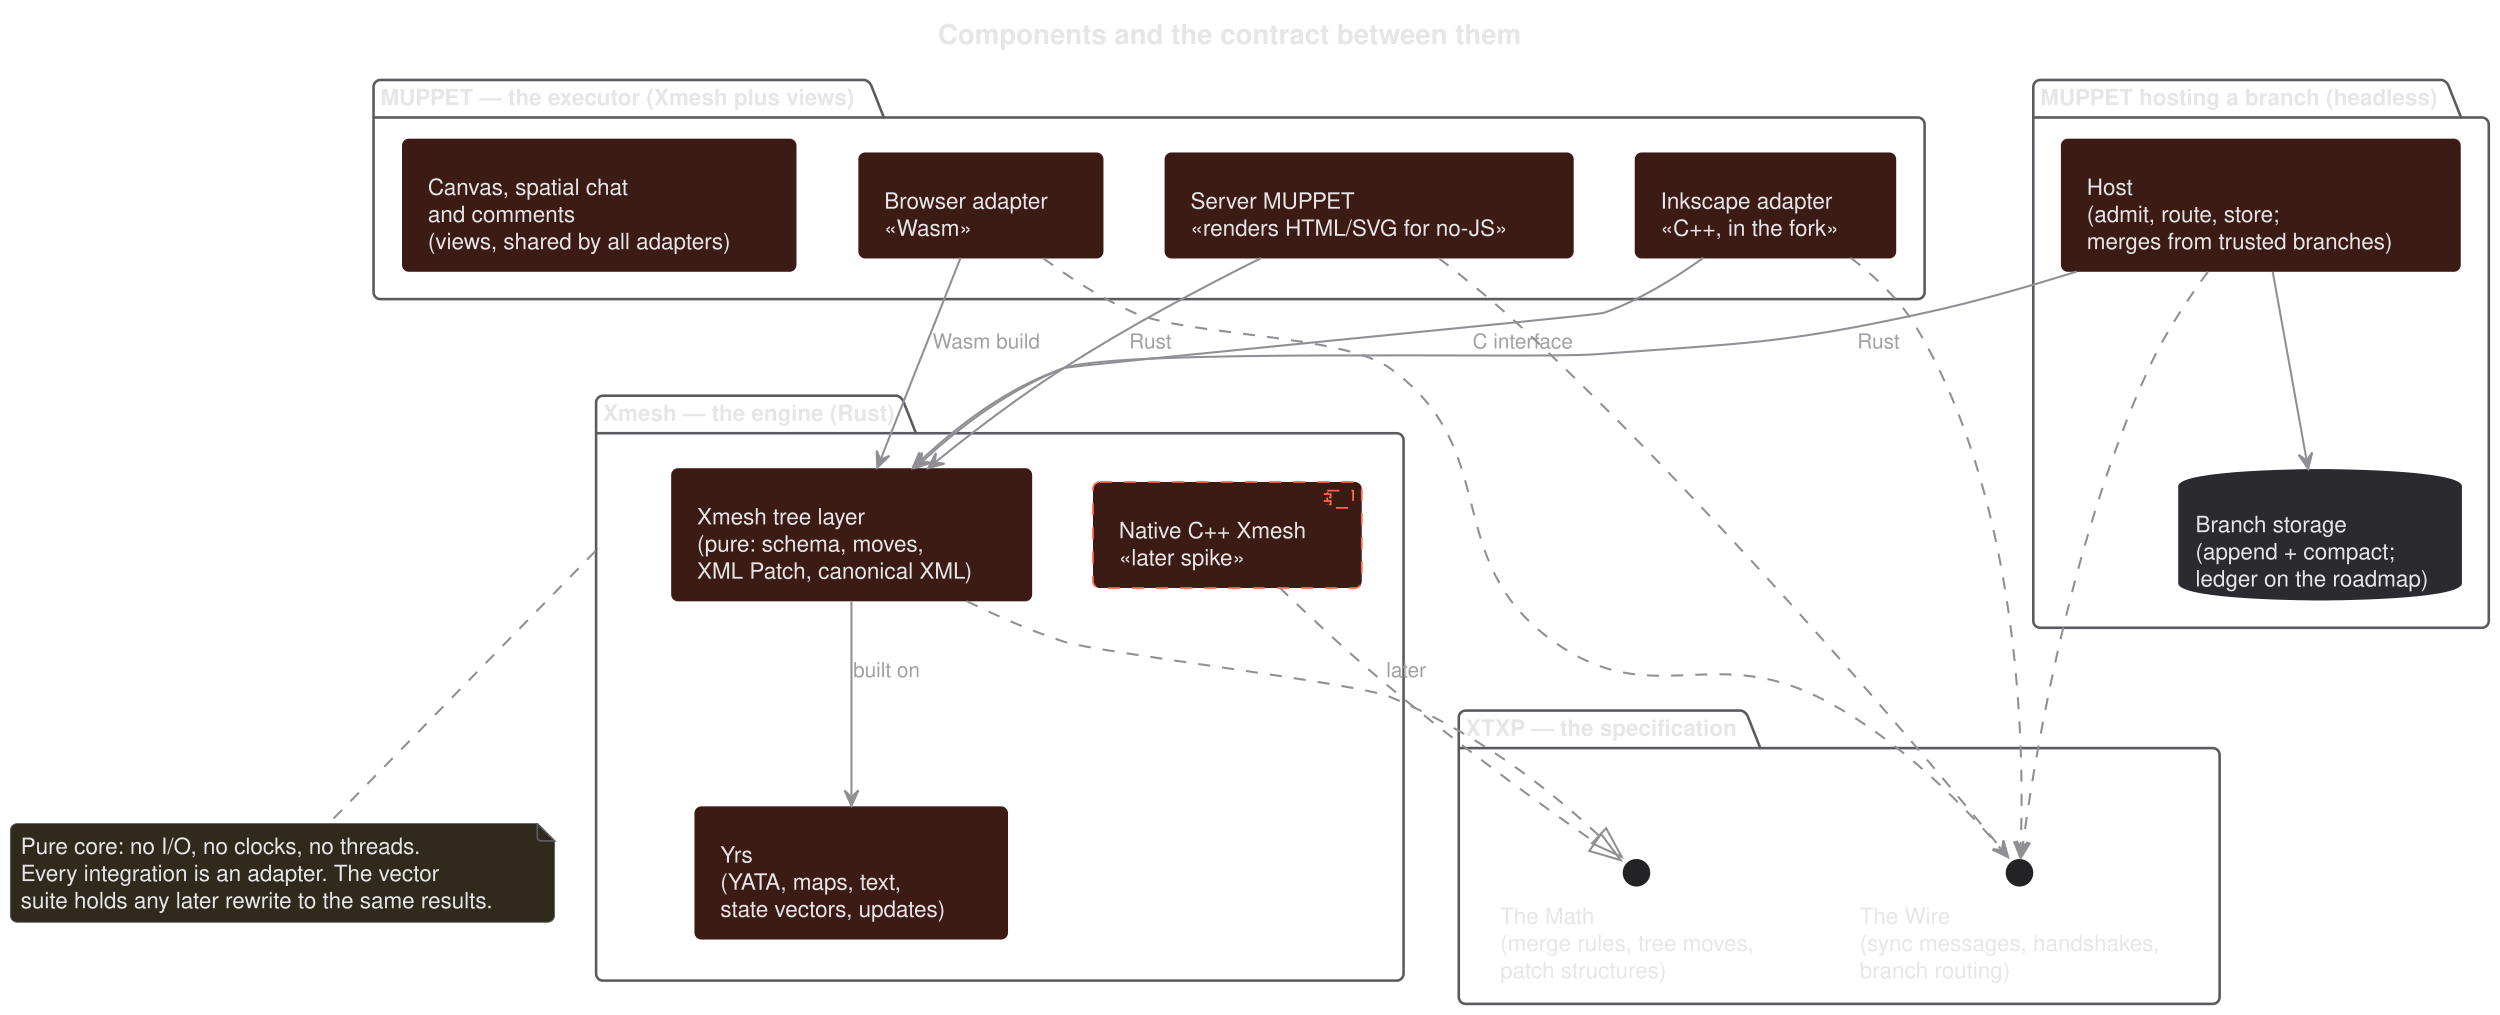
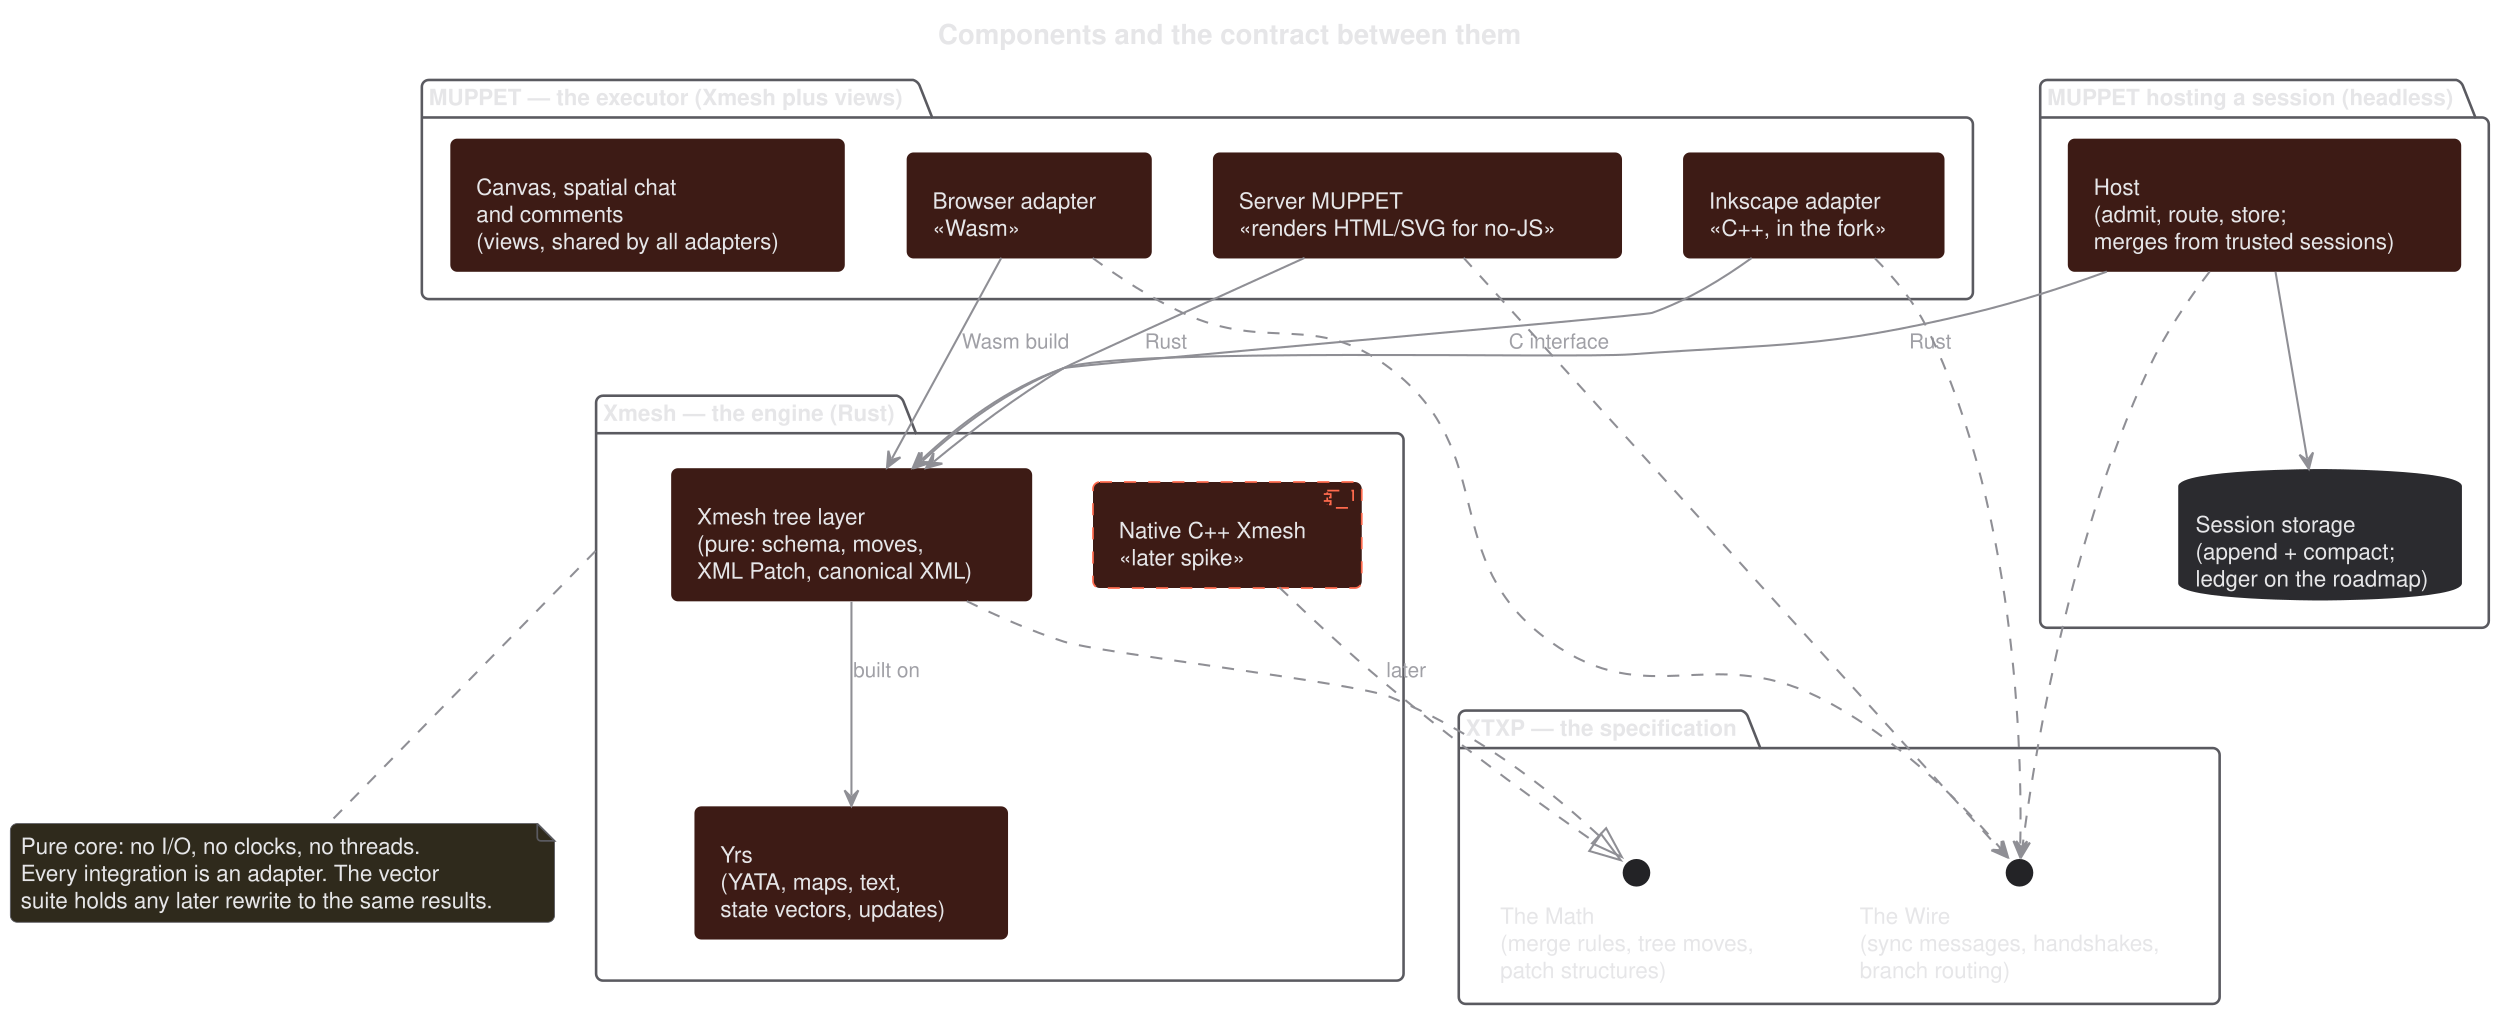
<svg xmlns="http://www.w3.org/2000/svg" contentStyleType="text/css" data-diagram-type="DESCRIPTION" height="588px" preserveAspectRatio="none" style="width:1449px;height:588px;" version="1.1" viewBox="0 0 1449 588" width="1449px" zoomAndPan="magnify">
  <defs />
  <g>
    <g class="title" data-source-line="2">
      <text fill="#E6E6E8" font-family="Helvetica" font-size="16" font-weight="bold" lengthAdjust="spacing" textLength="348.234" x="543.633" y="25.5">Components and the contract between them</text>
    </g>
    <g class="cluster" data-entity="spec" data-source-line="4" data-uid="ent0002" id="cluster_spec">
      <path d="M849.5,411.859 L1009.264,411.859 A6,6 0 0 1 1013.264,415.859 L1020.264,433.589 L1282.5,433.589 A4,4 0 0 1 1286.5,437.589 L1286.5,577.859 A4,4 0 0 1 1282.5,581.859 L849.5,581.859 A4,4 0 0 1 845.5,577.859 L845.5,415.859 A4,4 0 0 1 849.5,411.859" fill="none" style="stroke:#5A5A60;stroke-width:1.5;" />
      <line style="stroke:#5A5A60;stroke-width:1.5;" x1="845.5" x2="1020.264" y1="433.589" y2="433.589" />
      <text fill="#E6E6E8" font-family="Helvetica" font-size="13" font-weight="bold" lengthAdjust="spacing" textLength="161.764" x="849.5" y="426.453">XTXP — the specification</text>
    </g>
    <g class="cluster" data-entity="engine" data-source-line="9" data-uid="ent0005" id="cluster_engine">
      <path d="M349.5,229.359 L519.877,229.359 A6,6 0 0 1 523.877,233.359 L530.877,251.089 L809.5,251.089 A4,4 0 0 1 813.5,255.089 L813.5,564.359 A4,4 0 0 1 809.5,568.359 L349.5,568.359 A4,4 0 0 1 345.5,564.359 L345.5,233.359 A4,4 0 0 1 349.5,229.359" fill="none" style="stroke:#5A5A60;stroke-width:1.5;" />
      <line style="stroke:#5A5A60;stroke-width:1.5;" x1="345.5" x2="530.877" y1="251.089" y2="251.089" />
      <text fill="#E6E6E8" font-family="Helvetica" font-size="13" font-weight="bold" lengthAdjust="spacing" textLength="172.377" x="349.5" y="243.953">Xmesh — the engine (Rust)</text>
    </g>
    <g class="cluster" data-entity="muppet" data-source-line="15" data-uid="ent0009" id="cluster_muppet">
-       <path d="M220.5,46.359 L501.282,46.359 A6,6 0 0 1 505.282,50.359 L512.282,68.089 L1111.5,68.089 A4,4 0 0 1 1115.5,72.089 L1115.5,169.359 A4,4 0 0 1 1111.5,173.359 L220.5,173.359 A4,4 0 0 1 216.5,169.359 L216.5,50.359 A4,4 0 0 1 220.5,46.359" fill="none" style="stroke:#5A5A60;stroke-width:1.5;" />
-       <line style="stroke:#5A5A60;stroke-width:1.5;" x1="216.5" x2="512.282" y1="68.089" y2="68.089" />
-       <text fill="#E6E6E8" font-family="Helvetica" font-size="13" font-weight="bold" lengthAdjust="spacing" textLength="282.782" x="220.5" y="60.953">MUPPET — the executor (Xmesh plus views)</text>
+       <path d="M248.5,46.359 L529.282,46.359 A6,6 0 0 1 533.282,50.359 L540.282,68.089 L1139.5,68.089 A4,4 0 0 1 1143.5,72.089 L1143.5,169.359 A4,4 0 0 1 1139.5,173.359 L248.5,173.359 A4,4 0 0 1 244.5,169.359 L244.5,50.359 A4,4 0 0 1 248.5,46.359" fill="none" style="stroke:#5A5A60;stroke-width:1.5;" />
+       <line style="stroke:#5A5A60;stroke-width:1.5;" x1="244.5" x2="540.282" y1="68.089" y2="68.089" />
+       <text fill="#E6E6E8" font-family="Helvetica" font-size="13" font-weight="bold" lengthAdjust="spacing" textLength="282.782" x="248.5" y="60.953">MUPPET — the executor (Xmesh plus views)</text>
    </g>
    <g class="cluster" data-entity="hosting" data-source-line="22" data-uid="ent0014" id="cluster_hosting">
-       <path d="M1182.5,46.359 L1415.427,46.359 A6,6 0 0 1 1419.427,50.359 L1426.427,68.089 L1438.5,68.089 A4,4 0 0 1 1442.5,72.089 L1442.5,359.859 A4,4 0 0 1 1438.5,363.859 L1182.5,363.859 A4,4 0 0 1 1178.5,359.859 L1178.5,50.359 A4,4 0 0 1 1182.5,46.359" fill="none" style="stroke:#5A5A60;stroke-width:1.5;" />
-       <line style="stroke:#5A5A60;stroke-width:1.5;" x1="1178.5" x2="1426.427" y1="68.089" y2="68.089" />
-       <text fill="#E6E6E8" font-family="Helvetica" font-size="13" font-weight="bold" lengthAdjust="spacing" textLength="234.927" x="1182.5" y="60.953">MUPPET hosting a branch (headless)</text>
+       <path d="M1186.5,46.359 L1423.73,46.359 A6,6 0 0 1 1427.73,50.359 L1434.73,68.089 L1438.5,68.089 A4,4 0 0 1 1442.5,72.089 L1442.5,359.859 A4,4 0 0 1 1438.5,363.859 L1186.5,363.859 A4,4 0 0 1 1182.5,359.859 L1182.5,50.359 A4,4 0 0 1 1186.5,46.359" fill="none" style="stroke:#5A5A60;stroke-width:1.5;" />
+       <line style="stroke:#5A5A60;stroke-width:1.5;" x1="1182.5" x2="1434.73" y1="68.089" y2="68.089" />
+       <text fill="#E6E6E8" font-family="Helvetica" font-size="13" font-weight="bold" lengthAdjust="spacing" textLength="239.231" x="1186.5" y="60.953">MUPPET hosting a session (headless)</text>
    </g>
    <g class="entity" data-entity="math" data-source-line="5" data-uid="ent0003" id="entity_math">
      <ellipse cx="948.5" cy="505.859" fill="#232326" rx="8" ry="8" />
      <text fill="#E6E6E8" font-family="Helvetica" font-size="13" lengthAdjust="spacing" textLength="58.297" x="869.491" y="535.453">The Math</text>
      <text fill="#E6E6E8" font-family="Helvetica" font-size="13" lengthAdjust="spacing" textLength="158.019" x="869.491" y="551.183">(merge rules, tree moves,</text>
      <text fill="#E6E6E8" font-family="Helvetica" font-size="13" lengthAdjust="spacing" textLength="105.422" x="869.491" y="566.912">patch structures)</text>
    </g>
    <g class="entity" data-entity="wire" data-source-line="6" data-uid="ent0004" id="entity_wire">
      <ellipse cx="1170.5" cy="505.859" fill="#232326" rx="8" ry="8" />
      <text fill="#E6E6E8" font-family="Helvetica" font-size="13" lengthAdjust="spacing" textLength="55.745" x="1077.862" y="535.453">The Wire</text>
      <text fill="#E6E6E8" font-family="Helvetica" font-size="13" lengthAdjust="spacing" textLength="185.275" x="1077.862" y="551.183">(sync messages, handshakes,</text>
      <text fill="#E6E6E8" font-family="Helvetica" font-size="13" lengthAdjust="spacing" textLength="94.777" x="1077.862" y="566.912">branch routing)</text>
    </g>
    <g class="entity" data-entity="xm" data-source-line="10" data-uid="ent0006" id="entity_xm">
      <rect fill="#3D1B15" height="77.189" rx="4" ry="4" width="209.254" x="389" y="271.359" />
      <rect fill="#3D1B15" height="10" width="15" x="578.254" y="276.359" />
      <rect fill="#3D1B15" height="2" width="4" x="576.254" y="278.359" />
      <rect fill="#3D1B15" height="2" width="4" x="576.254" y="282.359" />
      <text fill="#E6E6E8" font-family="Helvetica" font-size="13" lengthAdjust="spacing" textLength="104.228" x="404" y="303.953">Xmesh tree layer</text>
      <text fill="#E6E6E8" font-family="Helvetica" font-size="13" lengthAdjust="spacing" textLength="140.582" x="404" y="319.683">(pure: schema, moves,</text>
      <text fill="#E6E6E8" font-family="Helvetica" font-size="13" lengthAdjust="spacing" textLength="169.254" x="404" y="335.412">XML Patch, canonical XML)</text>
    </g>
    <g class="entity" data-entity="yrs" data-source-line="11" data-uid="ent0007" id="entity_yrs">
      <rect fill="#3D1B15" height="77.189" rx="4" ry="4" width="181.762" x="402.5" y="467.359" />
      <rect fill="#3D1B15" height="10" width="15" x="564.262" y="472.359" />
      <rect fill="#3D1B15" height="2" width="4" x="562.262" y="474.359" />
      <rect fill="#3D1B15" height="2" width="4" x="562.262" y="478.359" />
      <text fill="#E6E6E8" font-family="Helvetica" font-size="13" lengthAdjust="spacing" textLength="20.579" x="417.5" y="499.953">Yrs</text>
      <text fill="#E6E6E8" font-family="Helvetica" font-size="13" lengthAdjust="spacing" textLength="115.134" x="417.5" y="515.683">(YATA, maps, text,</text>
      <text fill="#E6E6E8" font-family="Helvetica" font-size="13" lengthAdjust="spacing" textLength="141.762" x="417.5" y="531.412">state vectors, updates)</text>
    </g>
    <g class="entity" data-entity="xcpp" data-source-line="12" data-uid="ent0008" id="entity_xcpp">
      <rect fill="#3D1B15" height="61.459" rx="4" ry="4" style="stroke:#FF6A4D;stroke-width:1;stroke-dasharray:7,7;" width="155.775" x="633.5" y="279.359" />
      <rect fill="#3D1B15" height="10" style="stroke:#FF6A4D;stroke-width:1;stroke-dasharray:7,7;" width="15" x="769.275" y="284.359" />
      <rect fill="#3D1B15" height="2" style="stroke:#FF6A4D;stroke-width:1;stroke-dasharray:7,7;" width="4" x="767.275" y="286.359" />
      <rect fill="#3D1B15" height="2" style="stroke:#FF6A4D;stroke-width:1;stroke-dasharray:7,7;" width="4" x="767.275" y="290.359" />
      <text fill="#E6E6E8" font-family="Helvetica" font-size="13" lengthAdjust="spacing" textLength="115.775" x="648.5" y="311.953">Native C++ Xmesh</text>
      <text fill="#E6E6E8" font-family="Helvetica" font-size="13" lengthAdjust="spacing" textLength="78.66" x="648.5" y="327.683">«later spike»</text>
    </g>
    <g class="entity" data-entity="mink" data-source-line="16" data-uid="ent0010" id="entity_mink">
-       <rect fill="#3D1B15" height="61.459" rx="4" ry="4" width="151.541" x="947.5" y="88.359" />
-       <rect fill="#3D1B15" height="10" width="15" x="1079.041" y="93.359" />
-       <rect fill="#3D1B15" height="2" width="4" x="1077.041" y="95.359" />
-       <rect fill="#3D1B15" height="2" width="4" x="1077.041" y="99.359" />
-       <text fill="#E6E6E8" font-family="Helvetica" font-size="13" lengthAdjust="spacing" textLength="106.336" x="962.5" y="120.953">Inkscape adapter</text>
-       <text fill="#E6E6E8" font-family="Helvetica" font-size="13" lengthAdjust="spacing" textLength="111.541" x="962.5" y="136.683">«C++, in the fork»</text>
+       <rect fill="#3D1B15" height="61.459" rx="4" ry="4" width="151.541" x="975.5" y="88.359" />
+       <rect fill="#3D1B15" height="10" width="15" x="1107.041" y="93.359" />
+       <rect fill="#3D1B15" height="2" width="4" x="1105.041" y="95.359" />
+       <rect fill="#3D1B15" height="2" width="4" x="1105.041" y="99.359" />
+       <text fill="#E6E6E8" font-family="Helvetica" font-size="13" lengthAdjust="spacing" textLength="106.336" x="990.5" y="120.953">Inkscape adapter</text>
+       <text fill="#E6E6E8" font-family="Helvetica" font-size="13" lengthAdjust="spacing" textLength="111.541" x="990.5" y="136.683">«C++, in the fork»</text>
    </g>
    <g class="entity" data-entity="mwasm" data-source-line="17" data-uid="ent0011" id="entity_mwasm">
-       <rect fill="#3D1B15" height="61.459" rx="4" ry="4" width="142.07" x="497.5" y="88.359" />
-       <rect fill="#3D1B15" height="10" width="15" x="619.57" y="93.359" />
-       <rect fill="#3D1B15" height="2" width="4" x="617.57" y="95.359" />
-       <rect fill="#3D1B15" height="2" width="4" x="617.57" y="99.359" />
-       <text fill="#E6E6E8" font-family="Helvetica" font-size="13" lengthAdjust="spacing" textLength="102.07" x="512.5" y="120.953">Browser adapter</text>
-       <text fill="#E6E6E8" font-family="Helvetica" font-size="13" lengthAdjust="spacing" textLength="53.504" x="512.5" y="136.683">«Wasm»</text>
+       <rect fill="#3D1B15" height="61.459" rx="4" ry="4" width="142.07" x="525.5" y="88.359" />
+       <rect fill="#3D1B15" height="10" width="15" x="647.57" y="93.359" />
+       <rect fill="#3D1B15" height="2" width="4" x="645.57" y="95.359" />
+       <rect fill="#3D1B15" height="2" width="4" x="645.57" y="99.359" />
+       <text fill="#E6E6E8" font-family="Helvetica" font-size="13" lengthAdjust="spacing" textLength="102.07" x="540.5" y="120.953">Browser adapter</text>
+       <text fill="#E6E6E8" font-family="Helvetica" font-size="13" lengthAdjust="spacing" textLength="53.504" x="540.5" y="136.683">«Wasm»</text>
    </g>
    <g class="entity" data-entity="msrv" data-source-line="18" data-uid="ent0012" id="entity_msrv">
-       <rect fill="#3D1B15" height="61.459" rx="4" ry="4" width="237.12" x="675" y="88.359" />
-       <rect fill="#3D1B15" height="10" width="15" x="892.12" y="93.359" />
-       <rect fill="#3D1B15" height="2" width="4" x="890.12" y="95.359" />
-       <rect fill="#3D1B15" height="2" width="4" x="890.12" y="99.359" />
-       <text fill="#E6E6E8" font-family="Helvetica" font-size="13" lengthAdjust="spacing" textLength="98.478" x="690" y="120.953">Server MUPPET</text>
-       <text fill="#E6E6E8" font-family="Helvetica" font-size="13" lengthAdjust="spacing" textLength="197.12" x="690" y="136.683">«renders HTML/SVG for no-JS»</text>
+       <rect fill="#3D1B15" height="61.459" rx="4" ry="4" width="237.12" x="703" y="88.359" />
+       <rect fill="#3D1B15" height="10" width="15" x="920.12" y="93.359" />
+       <rect fill="#3D1B15" height="2" width="4" x="918.12" y="95.359" />
+       <rect fill="#3D1B15" height="2" width="4" x="918.12" y="99.359" />
+       <text fill="#E6E6E8" font-family="Helvetica" font-size="13" lengthAdjust="spacing" textLength="98.478" x="718" y="120.953">Server MUPPET</text>
+       <text fill="#E6E6E8" font-family="Helvetica" font-size="13" lengthAdjust="spacing" textLength="197.12" x="718" y="136.683">«renders HTML/SVG for no-JS»</text>
    </g>
    <g class="entity" data-entity="mviews" data-source-line="19" data-uid="ent0013" id="entity_mviews">
-       <rect fill="#3D1B15" height="77.189" rx="4" ry="4" width="228.64" x="233" y="80.359" />
-       <rect fill="#3D1B15" height="10" width="15" x="441.64" y="85.359" />
-       <rect fill="#3D1B15" height="2" width="4" x="439.64" y="87.359" />
-       <rect fill="#3D1B15" height="2" width="4" x="439.64" y="91.359" />
-       <text fill="#E6E6E8" font-family="Helvetica" font-size="13" lengthAdjust="spacing" textLength="123.64" x="248" y="112.953">Canvas, spatial chat</text>
-       <text fill="#E6E6E8" font-family="Helvetica" font-size="13" lengthAdjust="spacing" textLength="90.968" x="248" y="128.683">and comments</text>
-       <text fill="#E6E6E8" font-family="Helvetica" font-size="13" lengthAdjust="spacing" textLength="188.64" x="248" y="144.412">(views, shared by all adapters)</text>
+       <rect fill="#3D1B15" height="77.189" rx="4" ry="4" width="228.64" x="261" y="80.359" />
+       <rect fill="#3D1B15" height="10" width="15" x="469.64" y="85.359" />
+       <rect fill="#3D1B15" height="2" width="4" x="467.64" y="87.359" />
+       <rect fill="#3D1B15" height="2" width="4" x="467.64" y="91.359" />
+       <text fill="#E6E6E8" font-family="Helvetica" font-size="13" lengthAdjust="spacing" textLength="123.64" x="276" y="112.953">Canvas, spatial chat</text>
+       <text fill="#E6E6E8" font-family="Helvetica" font-size="13" lengthAdjust="spacing" textLength="90.968" x="276" y="128.683">and comments</text>
+       <text fill="#E6E6E8" font-family="Helvetica" font-size="13" lengthAdjust="spacing" textLength="188.64" x="276" y="144.412">(views, shared by all adapters)</text>
    </g>
-     <g class="entity" data-entity="branch" data-source-line="23" data-uid="ent0015" id="entity_branch">
-       <rect fill="#3D1B15" height="77.189" rx="4" ry="4" width="231.75" x="1194.5" y="80.359" />
-       <rect fill="#3D1B15" height="10" width="15" x="1406.25" y="85.359" />
-       <rect fill="#3D1B15" height="2" width="4" x="1404.25" y="87.359" />
-       <rect fill="#3D1B15" height="2" width="4" x="1404.25" y="91.359" />
-       <text fill="#E6E6E8" font-family="Helvetica" font-size="13" lengthAdjust="spacing" textLength="28.571" x="1209.5" y="112.953">Host</text>
-       <text fill="#E6E6E8" font-family="Helvetica" font-size="13" lengthAdjust="spacing" textLength="121.107" x="1209.5" y="128.683">(admit, route, store;</text>
-       <text fill="#E6E6E8" font-family="Helvetica" font-size="13" lengthAdjust="spacing" textLength="191.75" x="1209.5" y="144.412">merges from trusted branches)</text>
+     <g class="entity" data-entity="session" data-source-line="23" data-uid="ent0015" id="entity_session">
+       <rect fill="#3D1B15" height="77.189" rx="4" ry="4" width="228.011" x="1198.5" y="80.359" />
+       <rect fill="#3D1B15" height="10" width="15" x="1406.511" y="85.359" />
+       <rect fill="#3D1B15" height="2" width="4" x="1404.511" y="87.359" />
+       <rect fill="#3D1B15" height="2" width="4" x="1404.511" y="91.359" />
+       <text fill="#E6E6E8" font-family="Helvetica" font-size="13" lengthAdjust="spacing" textLength="28.571" x="1213.5" y="112.953">Host</text>
+       <text fill="#E6E6E8" font-family="Helvetica" font-size="13" lengthAdjust="spacing" textLength="121.107" x="1213.5" y="128.683">(admit, route, store;</text>
+       <text fill="#E6E6E8" font-family="Helvetica" font-size="13" lengthAdjust="spacing" textLength="188.011" x="1213.5" y="144.412">merges from trusted sessions)</text>
    </g>
    <g class="entity" data-entity="store" data-source-line="24" data-uid="ent0016" id="entity_store">
      <path d="M1262.5,281.859 C1262.5,271.859 1344.717,271.859 1344.717,271.859 C1344.717,271.859 1426.935,271.859 1426.935,281.859 L1426.935,338.048 C1426.935,348.048 1344.717,348.048 1344.717,348.048 C1344.717,348.048 1262.5,348.048 1262.5,338.048 L1262.5,281.859" fill="#2B2B2F" />
      <path d="M1262.5,281.859 C1262.5,291.859 1344.717,291.859 1344.717,291.859 C1344.717,291.859 1426.935,291.859 1426.935,281.859" fill="none" />
-       <text fill="#E6E6E8" font-family="Helvetica" font-size="13" lengthAdjust="spacing" textLength="93.806" x="1272.5" y="308.453">Branch storage</text>
+       <text fill="#E6E6E8" font-family="Helvetica" font-size="13" lengthAdjust="spacing" textLength="98.579" x="1272.5" y="308.453">Session storage</text>
      <text fill="#E6E6E8" font-family="Helvetica" font-size="13" lengthAdjust="spacing" textLength="124.566" x="1272.5" y="324.183">(append + compact;</text>
      <text fill="#E6E6E8" font-family="Helvetica" font-size="13" lengthAdjust="spacing" textLength="144.435" x="1272.5" y="339.912">ledger on the roadmap)</text>
    </g>
    <g class="entity" data-entity="GMN29" data-source-line="41" data-uid="ent0030" id="entity_GMN29">
      <path d="M6,481.359 L6,530.548 A4,4 0 0 0 10,534.548 L317.404,534.548 A4,4 0 0 0 321.404,530.548 L321.404,487.359 L311.404,477.359 L10,477.359 A4,4 0 0 0 6,481.359" fill="#2F2A1C" style="stroke:#5A5A60;stroke-width:0.5;" />
      <path d="M311.404,477.359 L311.404,485.359 A2,2 0 0 0 313.404,487.359 L321.404,487.359 L311.404,477.359" fill="#2F2A1C" style="stroke:#5A5A60;stroke-width:1;" />
      <text fill="#E6E6E8" font-family="Helvetica" font-size="13" lengthAdjust="spacing" textLength="247.603" x="12" y="494.953">Pure core: no I/O, no clocks, no threads.</text>
      <text fill="#E6E6E8" font-family="Helvetica" font-size="13" lengthAdjust="spacing" textLength="261.435" x="12" y="510.683">Every integration is an adapter. The vector</text>
      <text fill="#E6E6E8" font-family="Helvetica" font-size="13" lengthAdjust="spacing" textLength="294.404" x="12" y="526.412">suite holds any later rewrite to the same results.</text>
    </g>
    <g class="link" data-entity-1="xm" data-entity-2="yrs" data-source-line="27" data-uid="lnk17" id="link_xm_yrs">
      <path d="M493.5,348.729 C493.5,382.909 493.5,426.939 493.5,461.089" fill="none" id="xm-to-yrs" style="stroke:#8F8F95;stroke-width:1.2;" />
      <polygon fill="#8F8F95" points="493.5,467.089,497.5,458.089,493.5,462.089,489.5,458.089,493.5,467.089" style="stroke:#8F8F95;stroke-width:1.2;" />
      <text fill="#A0A0A6" font-family="Helvetica" font-size="12" lengthAdjust="spacing" textLength="41.842" x="494.5" y="392.484">built on</text>
    </g>
    <g class="link" data-entity-1="xm" data-entity-2="math" data-source-line="28" data-uid="lnk18" id="link_xm_math">
      <path d="M560.32,348.409 C578.14,357.189 597.68,365.749 616.5,371.859 C636.76,378.439 785.81,395.739 805.5,403.859 C862.54,427.389 905.879,464.819 926.829,484.399" fill="none" id="xm-to-math" style="stroke:#8F8F95;stroke-width:1.2;stroke-dasharray:7,7;" />
      <polygon fill="none" points="939.98,496.689,930.926,480.015,922.732,488.782,939.98,496.689" style="stroke:#8F8F95;stroke-width:1.2;" />
    </g>
    <g class="link" data-entity-1="xcpp" data-entity-2="math" data-source-line="29" data-uid="lnk19" id="link_xcpp_math">
      <path d="M741.49,340.439 C758.88,357.189 781.44,378.249 802.5,395.859 C852.25,437.449 901.159,472.071 924.559,488.301" fill="none" id="xcpp-to-math" style="stroke:#8F8F95;stroke-width:1.2;stroke-dasharray:7,7;" />
      <polygon fill="none" points="939.35,498.559,927.979,483.371,921.14,493.231,939.35,498.559" style="stroke:#8F8F95;stroke-width:1.2;" />
      <text fill="#A0A0A6" font-family="Helvetica" font-size="12" lengthAdjust="spacing" textLength="25.084" x="803.5" y="392.484">later</text>
    </g>
    <g class="link" data-entity-1="mink" data-entity-2="xm" data-source-line="30" data-uid="lnk20" id="link_mink_xm">
-       <path d="M987.28,149.419 C970.65,161.379 950.09,174.059 929.5,181.359 C925.38,182.819 620.56,211.729 616.5,213.359 C584.13,226.329 557.583,246.436 534.813,267.206" fill="none" id="mink-to-xm" style="stroke:#8F8F95;stroke-width:1.2;" />
-       <polygon fill="#8F8F95" points="530.38,271.249,539.725,268.139,534.074,267.88,534.334,262.229,530.38,271.249" style="stroke:#8F8F95;stroke-width:1.2;" />
-       <text fill="#A0A0A6" font-family="Helvetica" font-size="12" lengthAdjust="spacing" textLength="62.607" x="853.5" y="201.984">C interface</text>
+       <path d="M1015.3,149.499 C998.69,161.479 978.12,174.149 957.5,181.359 C953.01,182.929 620.92,211.609 616.5,213.359 C584.07,226.189 557.517,246.29 534.767,267.1" fill="none" id="mink-to-xm" style="stroke:#8F8F95;stroke-width:1.2;" />
+       <polygon fill="#8F8F95" points="530.34,271.149,539.681,268.026,534.029,267.775,534.281,262.123,530.34,271.149" style="stroke:#8F8F95;stroke-width:1.2;" />
+       <text fill="#A0A0A6" font-family="Helvetica" font-size="12" lengthAdjust="spacing" textLength="62.607" x="874.5" y="201.984">C interface</text>
    </g>
    <g class="link" data-entity-1="mwasm" data-entity-2="xm" data-source-line="31" data-uid="lnk21" id="link_mwasm_xm">
-       <path d="M556.78,149.389 C543.76,182.199 524.923,229.672 510.712,265.492" fill="none" id="mwasm-to-xm" style="stroke:#8F8F95;stroke-width:1.2;" />
-       <polygon fill="#8F8F95" points="508.5,271.069,515.537,264.179,510.344,266.422,508.101,261.229,508.5,271.069" style="stroke:#8F8F95;stroke-width:1.2;" />
-       <text fill="#A0A0A6" font-family="Helvetica" font-size="12" lengthAdjust="spacing" textLength="66.387" x="540.5" y="201.984">Wasm build</text>
+       <path d="M580.41,149.389 C562.53,182.199 536.48,229.98 516.97,265.8" fill="none" id="mwasm-to-xm" style="stroke:#8F8F95;stroke-width:1.2;" />
+       <polygon fill="#8F8F95" points="514.1,271.069,521.918,265.079,516.492,266.678,514.892,261.252,514.1,271.069" style="stroke:#8F8F95;stroke-width:1.2;" />
+       <text fill="#A0A0A6" font-family="Helvetica" font-size="12" lengthAdjust="spacing" textLength="66.387" x="557.5" y="201.984">Wasm build</text>
    </g>
    <g class="link" data-entity-1="msrv" data-entity-2="xm" data-source-line="32" data-uid="lnk22" id="link_msrv_xm">
-       <path d="M730.98,149.539 C696.4,166.779 653.15,189.709 616.5,213.359 C589.35,230.879 565.413,249.074 542.623,267.524" fill="none" id="msrv-to-xm" style="stroke:#8F8F95;stroke-width:1.2;" />
-       <polygon fill="#8F8F95" points="537.96,271.299,547.472,268.745,541.846,268.153,542.438,262.527,537.96,271.299" style="stroke:#8F8F95;stroke-width:1.2;" />
-       <text fill="#A0A0A6" font-family="Helvetica" font-size="12" lengthAdjust="spacing" textLength="25.078" x="654.5" y="201.984">Rust</text>
+       <path d="M756.11,149.469 C697.36,176.099 619.81,211.359 616.5,213.359 C588.51,230.289 564.133,248.737 541.323,267.507" fill="none" id="msrv-to-xm" style="stroke:#8F8F95;stroke-width:1.2;" />
+       <polygon fill="#8F8F95" points="536.69,271.319,546.181,268.689,540.551,268.142,541.098,262.512,536.69,271.319" style="stroke:#8F8F95;stroke-width:1.2;" />
+       <text fill="#A0A0A6" font-family="Helvetica" font-size="12" lengthAdjust="spacing" textLength="25.078" x="663.5" y="201.984">Rust</text>
    </g>
-     <g class="link" data-entity-1="branch" data-entity-2="xm" data-source-line="33" data-uid="lnk23" id="link_branch_xm">
-       <path d="M1203.65,157.379 C1175.27,166.279 1144.46,175.029 1115.5,181.359 C1031.92,199.629 1009.81,198.909 924.5,205.359 C890.36,207.939 648.74,201.839 616.5,213.359 C583.15,225.269 556.098,245.897 533.358,267.207" fill="none" id="branch-to-xm" style="stroke:#8F8F95;stroke-width:1.2;" />
-       <polygon fill="#8F8F95" points="528.98,271.309,538.282,268.074,532.628,267.89,532.812,262.236,528.98,271.309" style="stroke:#8F8F95;stroke-width:1.2;" />
-       <text fill="#A0A0A6" font-family="Helvetica" font-size="12" lengthAdjust="spacing" textLength="25.078" x="1076.5" y="201.984">Rust</text>
+     <g class="link" data-entity-1="session" data-entity-2="xm" data-source-line="33" data-uid="lnk23" id="link_session_xm">
+       <path d="M1221.13,157.419 C1196.29,166.429 1169.16,175.219 1143.5,181.359 C1057.29,201.979 1033.91,198.939 945.5,205.359 C909.03,208.009 650.95,201.089 616.5,213.359 C583.14,225.249 556.086,245.865 533.356,267.185" fill="none" id="session-to-xm" style="stroke:#8F8F95;stroke-width:1.2;" />
+       <polygon fill="#8F8F95" points="528.98,271.289,538.281,268.05,532.627,267.869,532.808,262.215,528.98,271.289" style="stroke:#8F8F95;stroke-width:1.2;" />
+       <text fill="#A0A0A6" font-family="Helvetica" font-size="12" lengthAdjust="spacing" textLength="25.078" x="1106.5" y="201.984">Rust</text>
    </g>
    <g class="link" data-entity-1="mink" data-entity-2="wire" data-source-line="34" data-uid="lnk24" id="link_mink_wire">
-       <path d="M1072.66,149.429 C1086.9,160.289 1101.12,173.799 1110.5,189.359 C1175.25,296.809 1172.786,453.105 1171.176,490.835" fill="none" id="mink-to-wire" style="stroke:#8F8F95;stroke-width:1.2;stroke-dasharray:7,7;" />
-       <polygon fill="#8F8F95" points="1170.92,496.829,1175.3,488.008,1171.133,491.834,1167.307,487.667,1170.92,496.829" style="stroke:#8F8F95;stroke-width:1.2;" />
+       <path d="M1086.65,149.689 C1097.86,160.999 1109.23,174.709 1116.5,189.359 C1171.84,300.859 1171.825,452.791 1170.915,490.531" fill="none" id="mink-to-wire" style="stroke:#8F8F95;stroke-width:1.2;stroke-dasharray:7,7;" />
+       <polygon fill="#8F8F95" points="1170.77,496.529,1174.986,487.628,1170.89,491.531,1166.988,487.436,1170.77,496.529" style="stroke:#8F8F95;stroke-width:1.2;" />
    </g>
    <g class="link" data-entity-1="mwasm" data-entity-2="wire" data-source-line="35" data-uid="lnk25" id="link_mwasm_wire">
-       <path d="M604.68,149.669 C620.14,161.089 638.89,173.299 657.5,181.359 C688.38,194.739 778.15,193.759 805.5,213.359 C872.25,261.209 833.59,324.239 900.5,371.859 C957.1,412.139 991.22,373.069 1053.5,403.859 C1102.33,427.999 1143.4,472.801 1159.92,492.201" fill="none" id="mwasm-to-wire" style="stroke:#8F8F95;stroke-width:1.2;stroke-dasharray:7,7;" />
-       <polygon fill="#8F8F95" points="1163.81,496.769,1161.02,487.324,1160.568,492.963,1154.93,492.51,1163.81,496.769" style="stroke:#8F8F95;stroke-width:1.2;" />
+       <path d="M633.31,149.549 C648.71,160.809 667.26,172.929 685.5,181.359 C735.61,204.499 761.57,179.939 805.5,213.359 C870.5,262.809 832.12,324.279 898.5,371.859 C955.67,412.839 990.4,372.769 1053.5,403.859 C1102.36,427.939 1143.414,472.768 1159.924,492.188" fill="none" id="mwasm-to-wire" style="stroke:#8F8F95;stroke-width:1.2;stroke-dasharray:7,7;" />
+       <polygon fill="#8F8F95" points="1163.81,496.759,1161.028,487.312,1160.571,492.95,1154.933,492.493,1163.81,496.759" style="stroke:#8F8F95;stroke-width:1.2;" />
    </g>
    <g class="link" data-entity-1="msrv" data-entity-2="wire" data-source-line="36" data-uid="lnk26" id="link_msrv_wire">
-       <path d="M834.05,149.689 C849.37,161.519 866.67,175.579 881.5,189.359 C1003.38,302.639 1129.432,454.584 1159.992,491.964" fill="none" id="msrv-to-wire" style="stroke:#8F8F95;stroke-width:1.2;stroke-dasharray:7,7;" />
-       <polygon fill="#8F8F95" points="1163.79,496.609,1161.19,487.11,1160.625,492.738,1154.997,492.173,1163.79,496.609" style="stroke:#8F8F95;stroke-width:1.2;" />
+       <path d="M848.31,149.429 C921.57,230.249 1118.39,447.374 1159.18,492.374" fill="none" id="msrv-to-wire" style="stroke:#8F8F95;stroke-width:1.2;stroke-dasharray:7,7;" />
+       <polygon fill="#8F8F95" points="1163.21,496.819,1160.129,487.465,1159.852,493.115,1154.202,492.837,1163.21,496.819" style="stroke:#8F8F95;stroke-width:1.2;" />
    </g>
-     <g class="link" data-entity-1="branch" data-entity-2="wire" data-source-line="37" data-uid="lnk27" id="link_branch_wire">
-       <path d="M1279.7,157.559 C1267.59,173.909 1254.48,193.769 1245.5,213.359 C1196.96,319.299 1176.847,455.91 1172.277,490.91" fill="none" id="branch-to-wire" style="stroke:#8F8F95;stroke-width:1.2;stroke-dasharray:7,7;" />
-       <polygon fill="#8F8F95" points="1171.5,496.859,1176.632,488.453,1172.147,491.901,1168.699,487.417,1171.5,496.859" style="stroke:#8F8F95;stroke-width:1.2;" />
+     <g class="link" data-entity-1="session" data-entity-2="wire" data-source-line="37" data-uid="lnk27" id="link_session_wire">
+       <path d="M1280.7,157.429 C1268.22,173.759 1254.71,193.639 1245.5,213.359 C1196.2,318.949 1176.63,455.817 1172.21,490.887" fill="none" id="session-to-wire" style="stroke:#8F8F95;stroke-width:1.2;stroke-dasharray:7,7;" />
+       <polygon fill="#8F8F95" points="1171.46,496.839,1176.554,488.41,1172.085,491.879,1168.617,487.41,1171.46,496.839" style="stroke:#8F8F95;stroke-width:1.2;" />
    </g>
-     <g class="link" data-entity-1="branch" data-entity-2="store" data-source-line="38" data-uid="lnk28" id="link_branch_store">
-       <path d="M1317.3,157.649 C1323.27,190.829 1330.838,232.904 1336.768,265.874" fill="none" id="branch-to-store" style="stroke:#8F8F95;stroke-width:1.2;" />
-       <polygon fill="#8F8F95" points="1337.83,271.779,1340.174,262.213,1336.945,266.858,1332.3,263.63,1337.83,271.779" style="stroke:#8F8F95;stroke-width:1.2;" />
+     <g class="link" data-entity-1="session" data-entity-2="store" data-source-line="38" data-uid="lnk28" id="link_session_store">
+       <path d="M1318.9,157.649 C1324.52,190.829 1331.639,232.893 1337.219,265.863" fill="none" id="session-to-store" style="stroke:#8F8F95;stroke-width:1.2;" />
+       <polygon fill="#8F8F95" points="1338.22,271.779,1340.662,262.238,1337.386,266.849,1332.774,263.573,1338.22,271.779" style="stroke:#8F8F95;stroke-width:1.2;" />
    </g>
    <g class="link" data-entity-1="engine" data-entity-2="GMN29" data-source-line="41" data-uid="lnk31" id="link_engine_GMN29">
      <path d="M345.164,319.368 C344.92,319.617 344.671,319.872 344.416,320.131 C343.4,321.169 342.308,322.284 341.145,323.472 C338.819,325.847 336.208,328.513 333.351,331.431 C321.923,343.1 306.558,358.789 289.721,375.982 C256.048,410.367 216.485,450.764 190.75,477.039" fill="none" id="engine-GMN29" style="stroke:#8F8F95;stroke-width:1.2;stroke-dasharray:7,7;" />
    </g>
  </g>
</svg>
